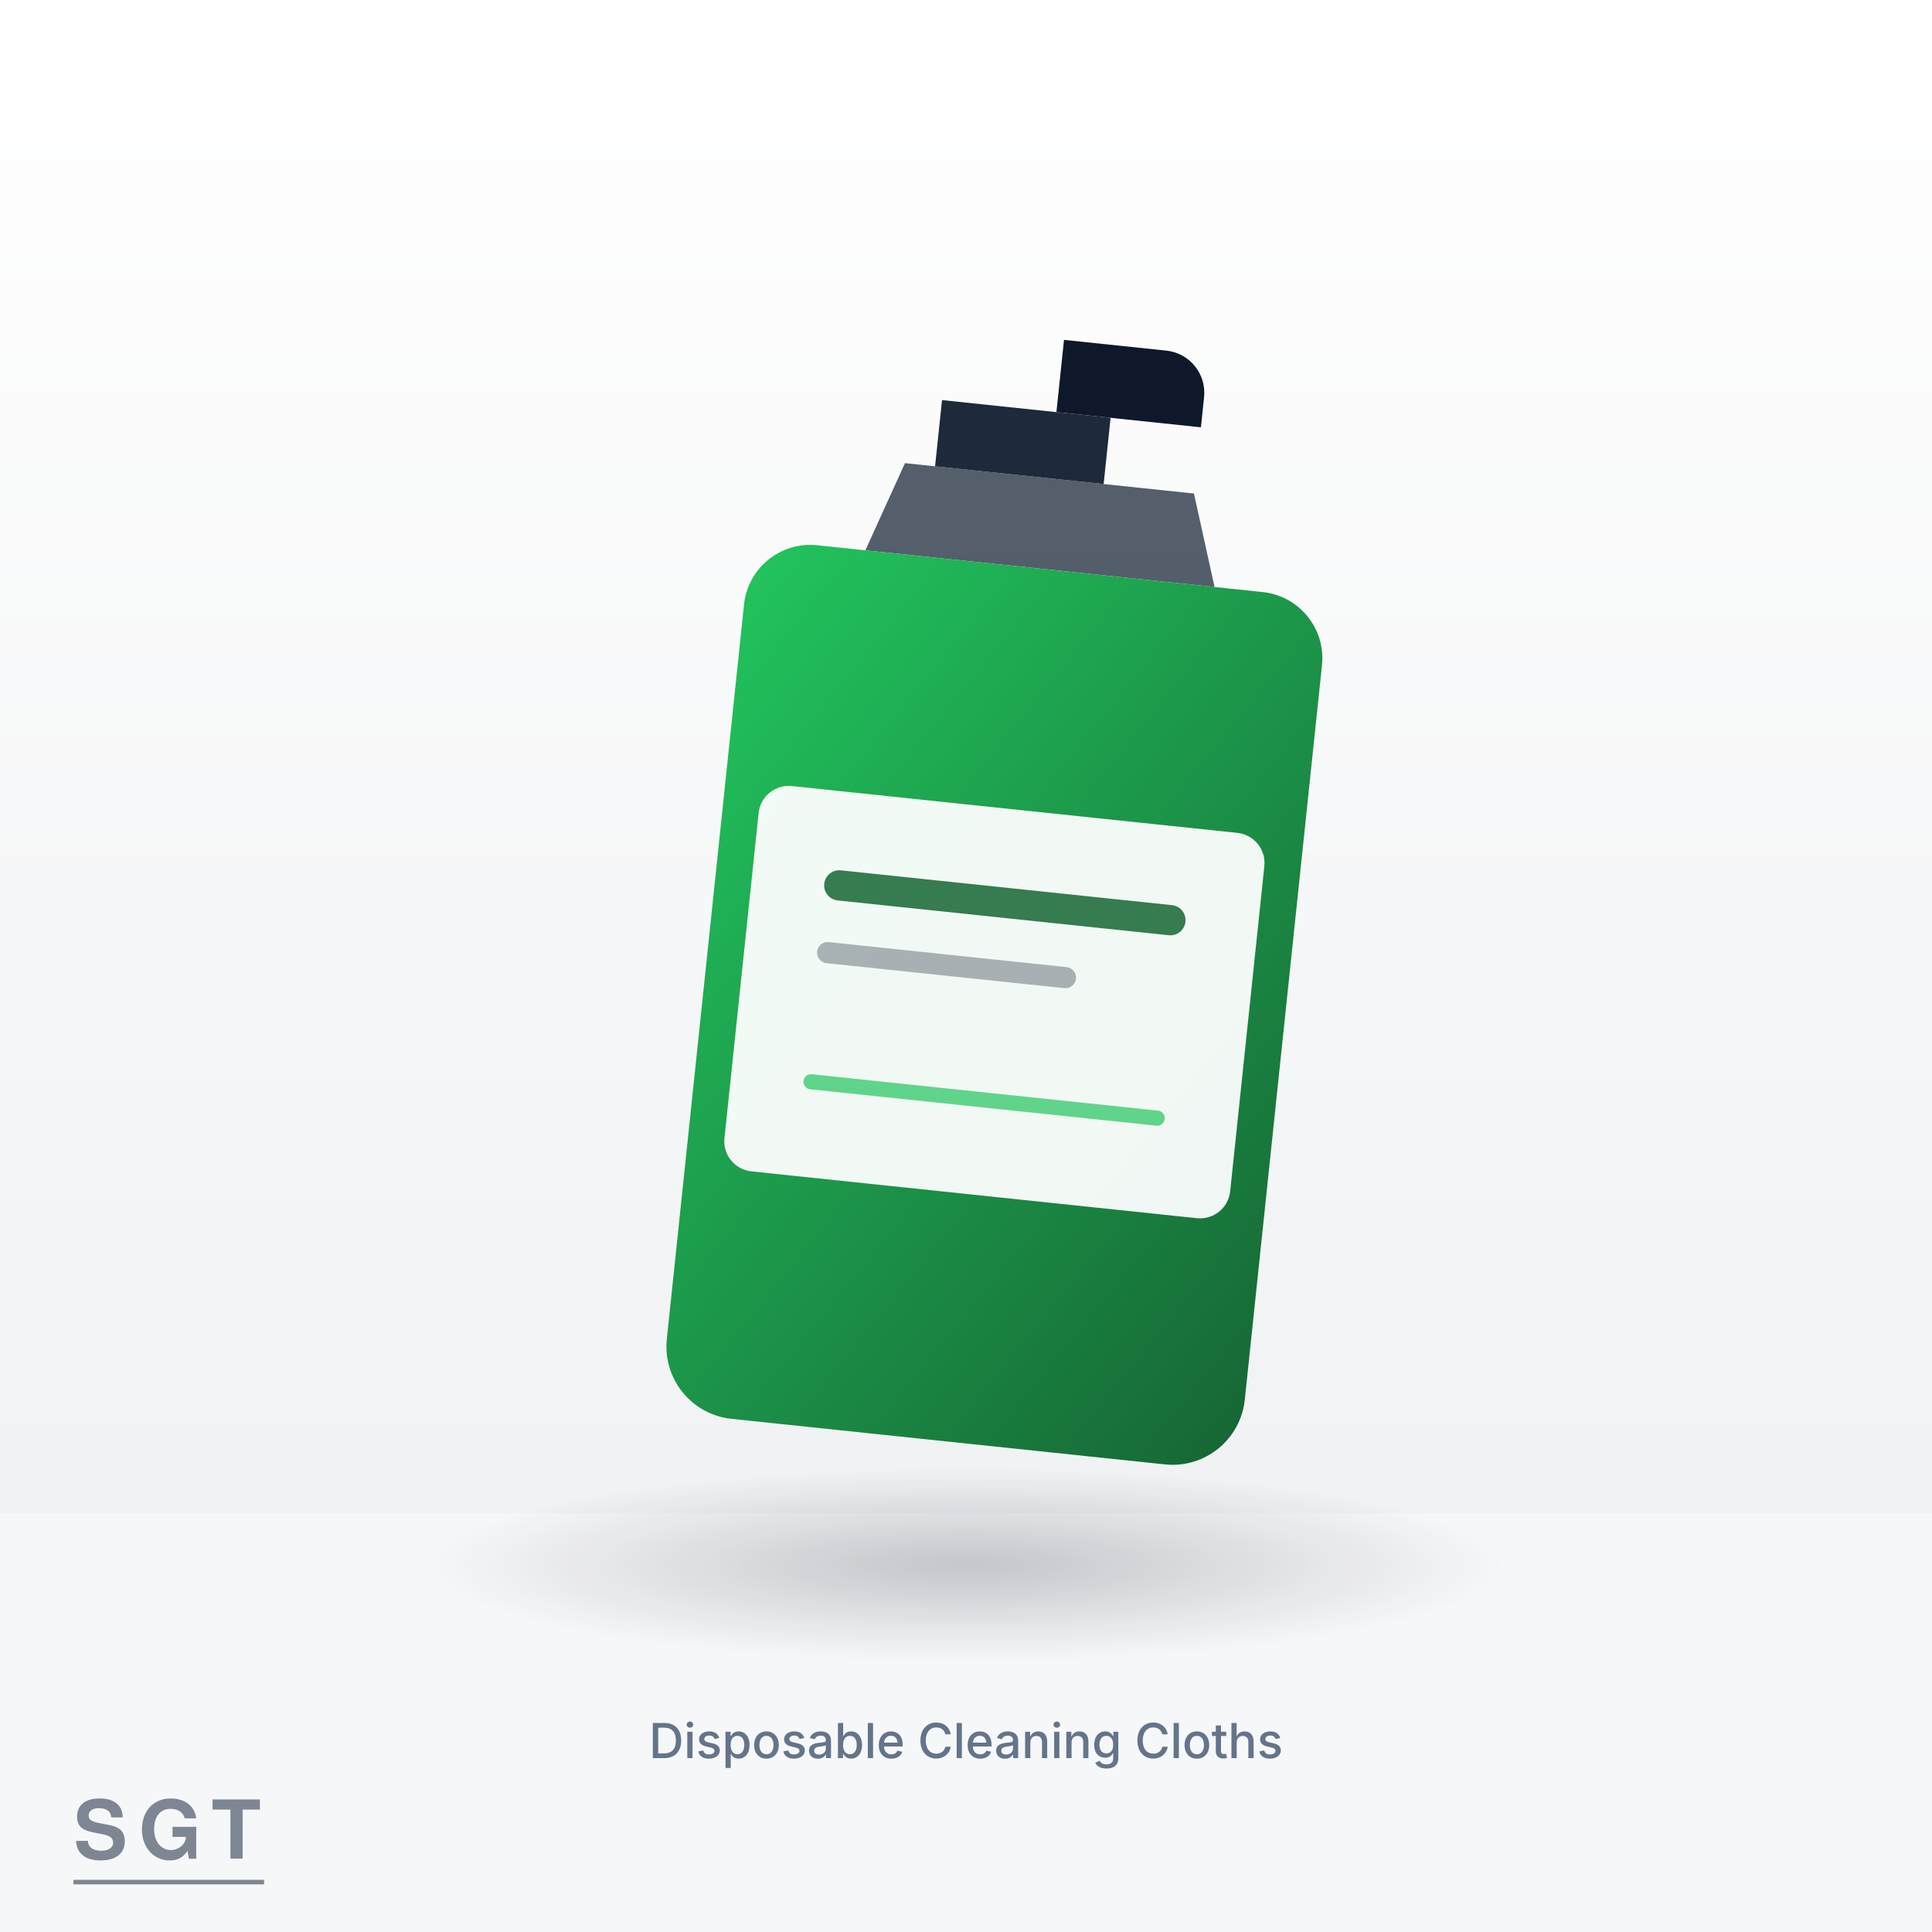
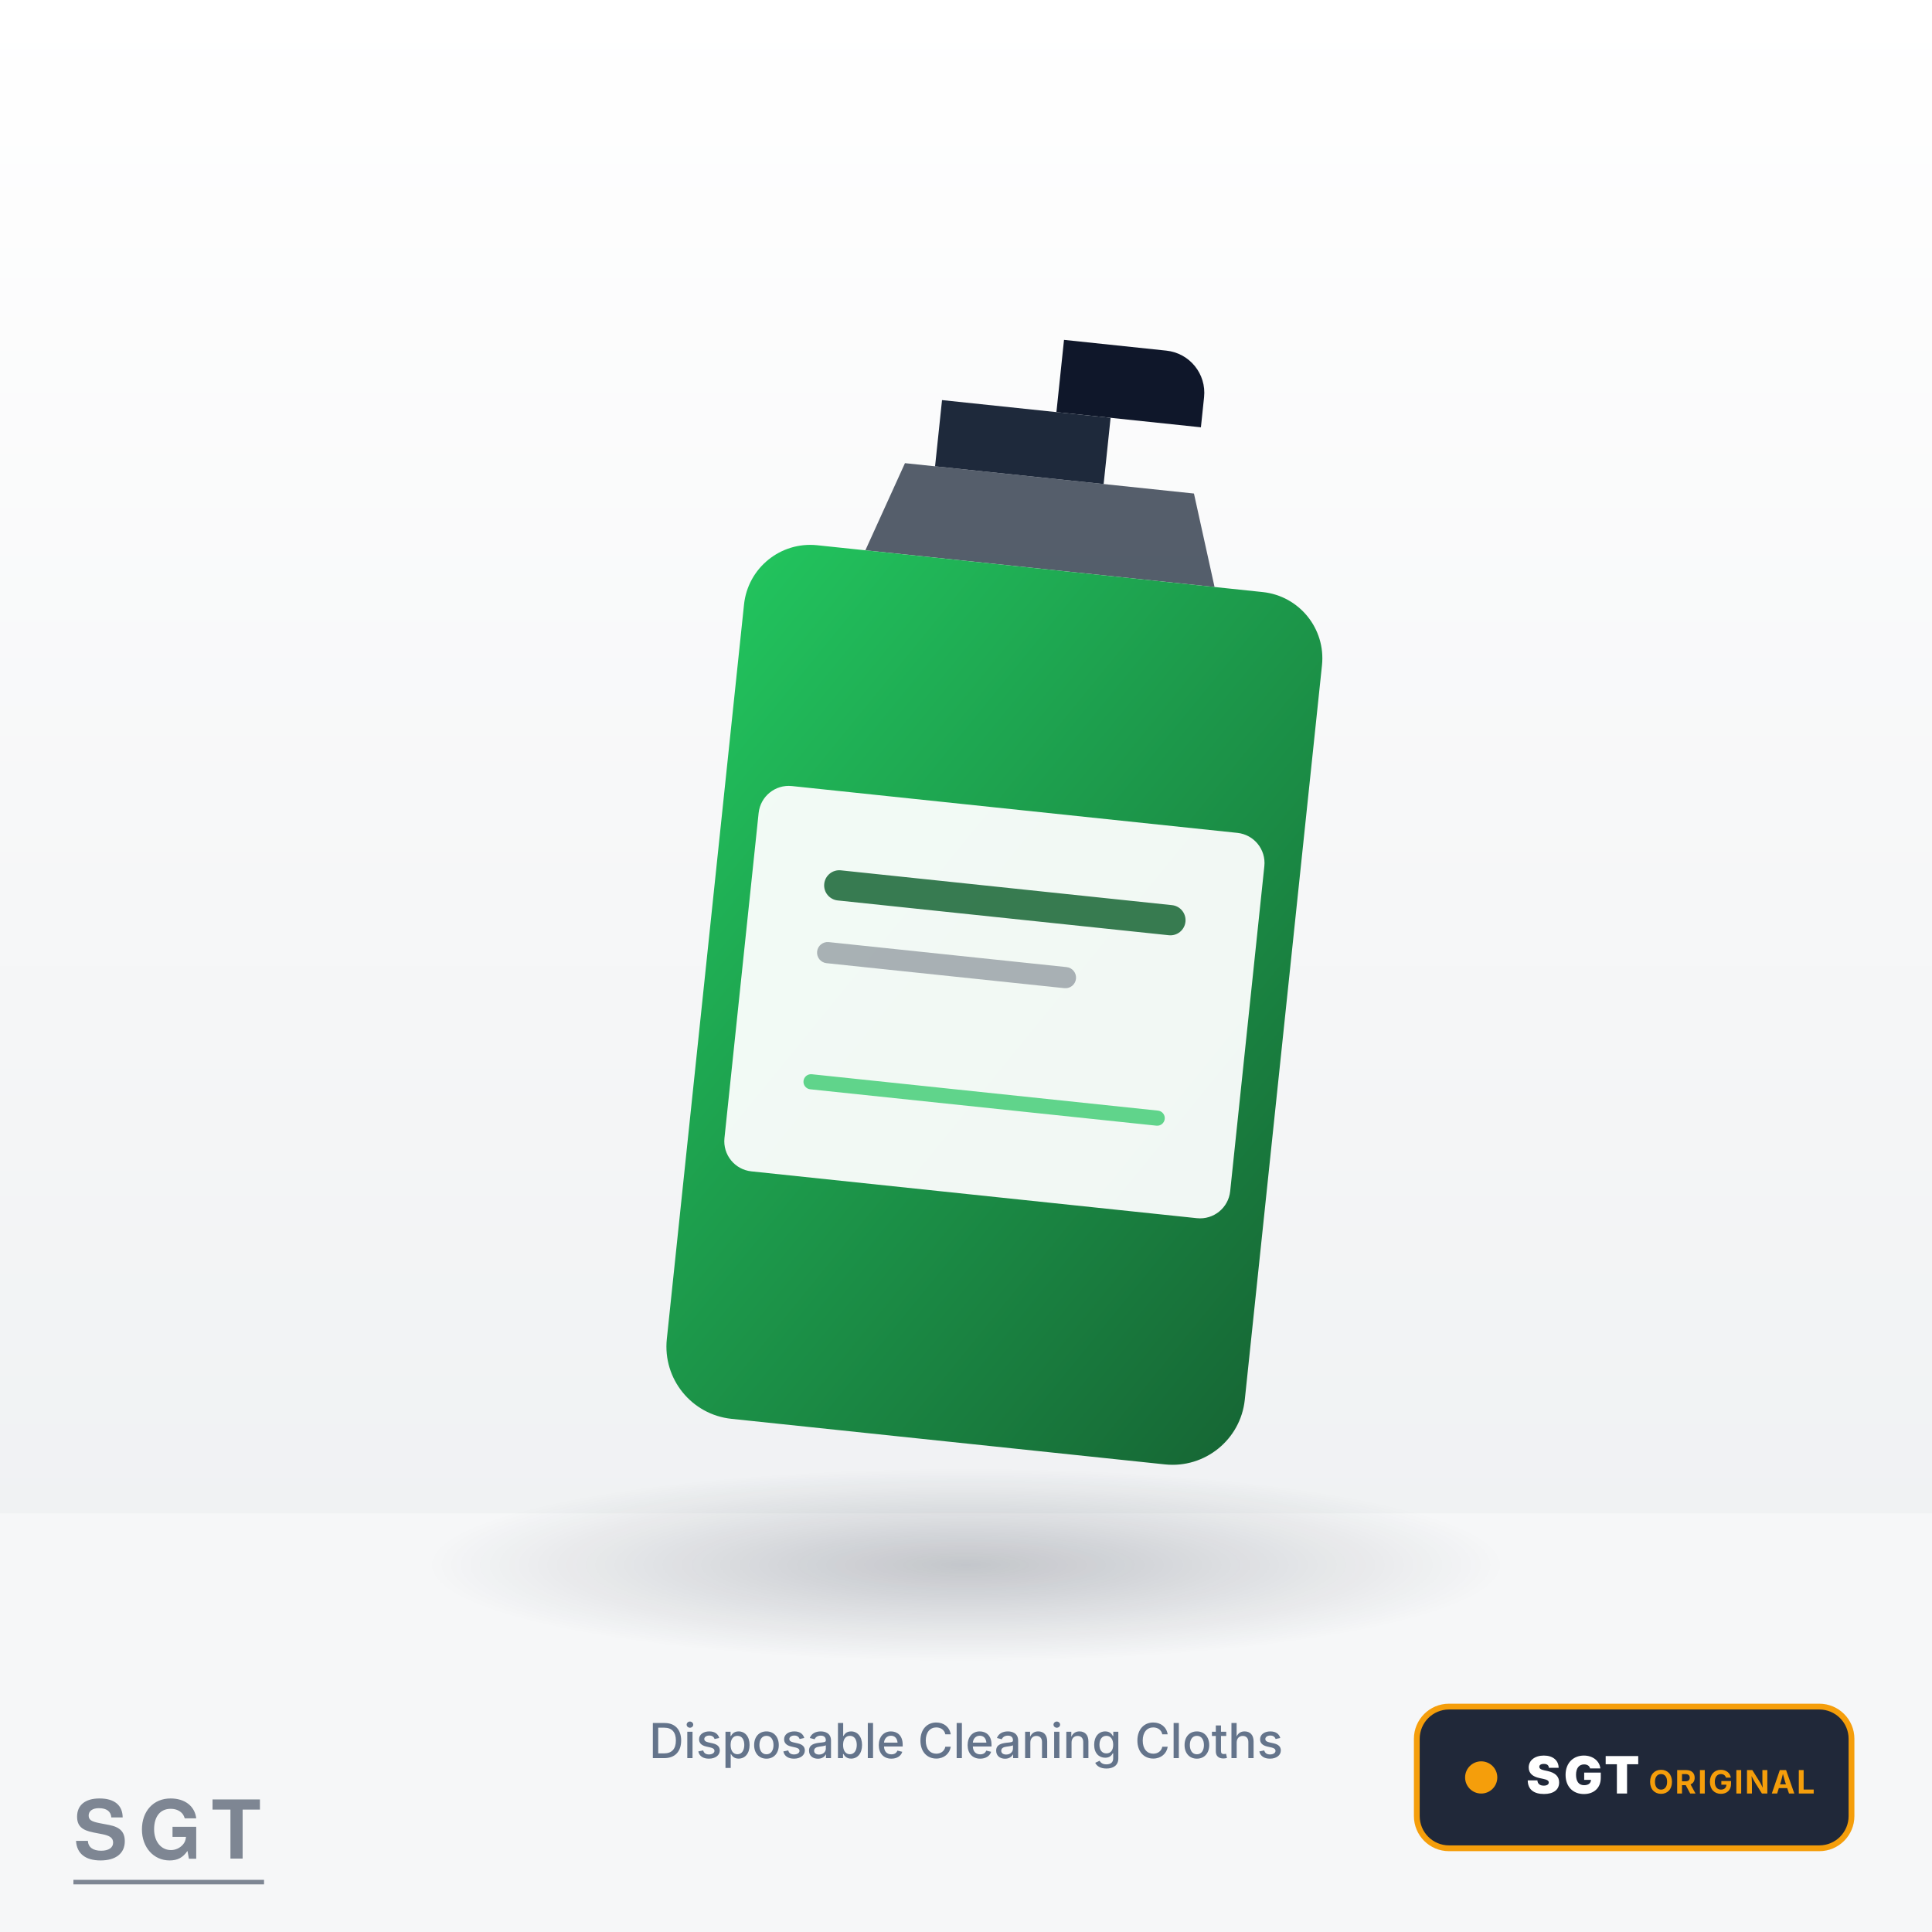
<svg xmlns="http://www.w3.org/2000/svg" viewBox="0 0 600 600" width="600" height="600" role="img" aria-label="Disposable Cleaning Cloths — Cleaning &amp; Hygiene">
  <defs>
    <linearGradient id="bg" x1="0" y1="0" x2="0" y2="1">
      <stop offset="0%" stop-color="#ffffff" />
      <stop offset="100%" stop-color="#eceef0" />
    </linearGradient>
    <linearGradient id="body" x1="0" y1="0" x2="1" y2="1">
      <stop offset="0%" stop-color="#22c55e" />
      <stop offset="100%" stop-color="#166534" />
    </linearGradient>
    <linearGradient id="stroke" x1="0" y1="0" x2="1" y2="1">
      <stop offset="0%" stop-color="#22c55e" />
      <stop offset="100%" stop-color="#166534" />
    </linearGradient>
    <radialGradient id="shadow" cx="50%" cy="50%">
      <stop offset="0%" stop-color="#0f172a" stop-opacity="0.22" />
      <stop offset="100%" stop-color="#0f172a" stop-opacity="0" />
    </radialGradient>
  </defs>
  <rect width="600" height="600" fill="url(#bg)" />
  <rect y="470" width="600" height="130" fill="#f6f7f8" />
  <ellipse cx="300" cy="486" rx="168" ry="30" fill="url(#shadow)" />
  <g transform="translate(310 300) rotate(6) scale(0.94) translate(-300 -300)">
    <path d="M300 92h34a14 14 0 0 1 14 14v10h-48z" fill="#0f172a" />
    <path d="M262 116h56v22h-56z" fill="#1e293b" />
    <path d="M252 138h96l10 30H242z" fill="#1e293b" opacity="0.75" />
    <path d="M226 168h148a22 22 0 0 1 22 22v244a24 24 0 0 1-24 24H228a24 24 0 0 1-24-24V190a22 22 0 0 1 22-22z" fill="url(#body)" />
    <rect x="216" y="248" width="168" height="128" rx="10" fill="#ffffff" opacity="0.94" />
    <rect x="240" y="274" width="120" height="10" rx="5" fill="#166534" opacity="0.85" />
    <rect x="240" y="298" width="86" height="7" rx="3.5" fill="#1e293b" opacity="0.35" />
    <rect x="240" y="342" width="120" height="5" rx="2.5" fill="#22c55e" opacity="0.7" />
  </g>
  <text x="300" y="546" font-family="ui-sans-serif,system-ui,-apple-system,sans-serif" font-size="15" font-weight="500" fill="#64748b" text-anchor="middle">Disposable Cleaning Cloths</text>
  <g id="sgt-mark" opacity="0.62">
    <text x="22.8" y="577.2" fill="#334155" font-family="Helvetica Neue, Helvetica, Arial, sans-serif" font-size="25.2" font-weight="600" letter-spacing="3.53">SGT</text>
    <rect x="22.8" y="583.8" width="59.2" height="1.4" fill="#334155" />
  </g>
+   <g id="sgt-brand-tag" transform="translate(440, 530)">
+     <rect x="0" y="0" width="135" height="44" rx="10" fill="#0f172a" fill-opacity="0.92" stroke="#f59e0b" stroke-width="1.8" />
+     <circle cx="20" cy="22" r="5" fill="#f59e0b" />
+     <text x="34" y="27" font-family="system-ui, -apple-system, sans-serif" font-weight="900" font-size="16" fill="#ffffff" letter-spacing="1">SGT</text>
+     <text x="72" y="27" font-family="system-ui, -apple-system, sans-serif" font-weight="700" font-size="10" fill="#f59e0b" letter-spacing="0.5">ORIGINAL</text>
+   </g>
</svg>
